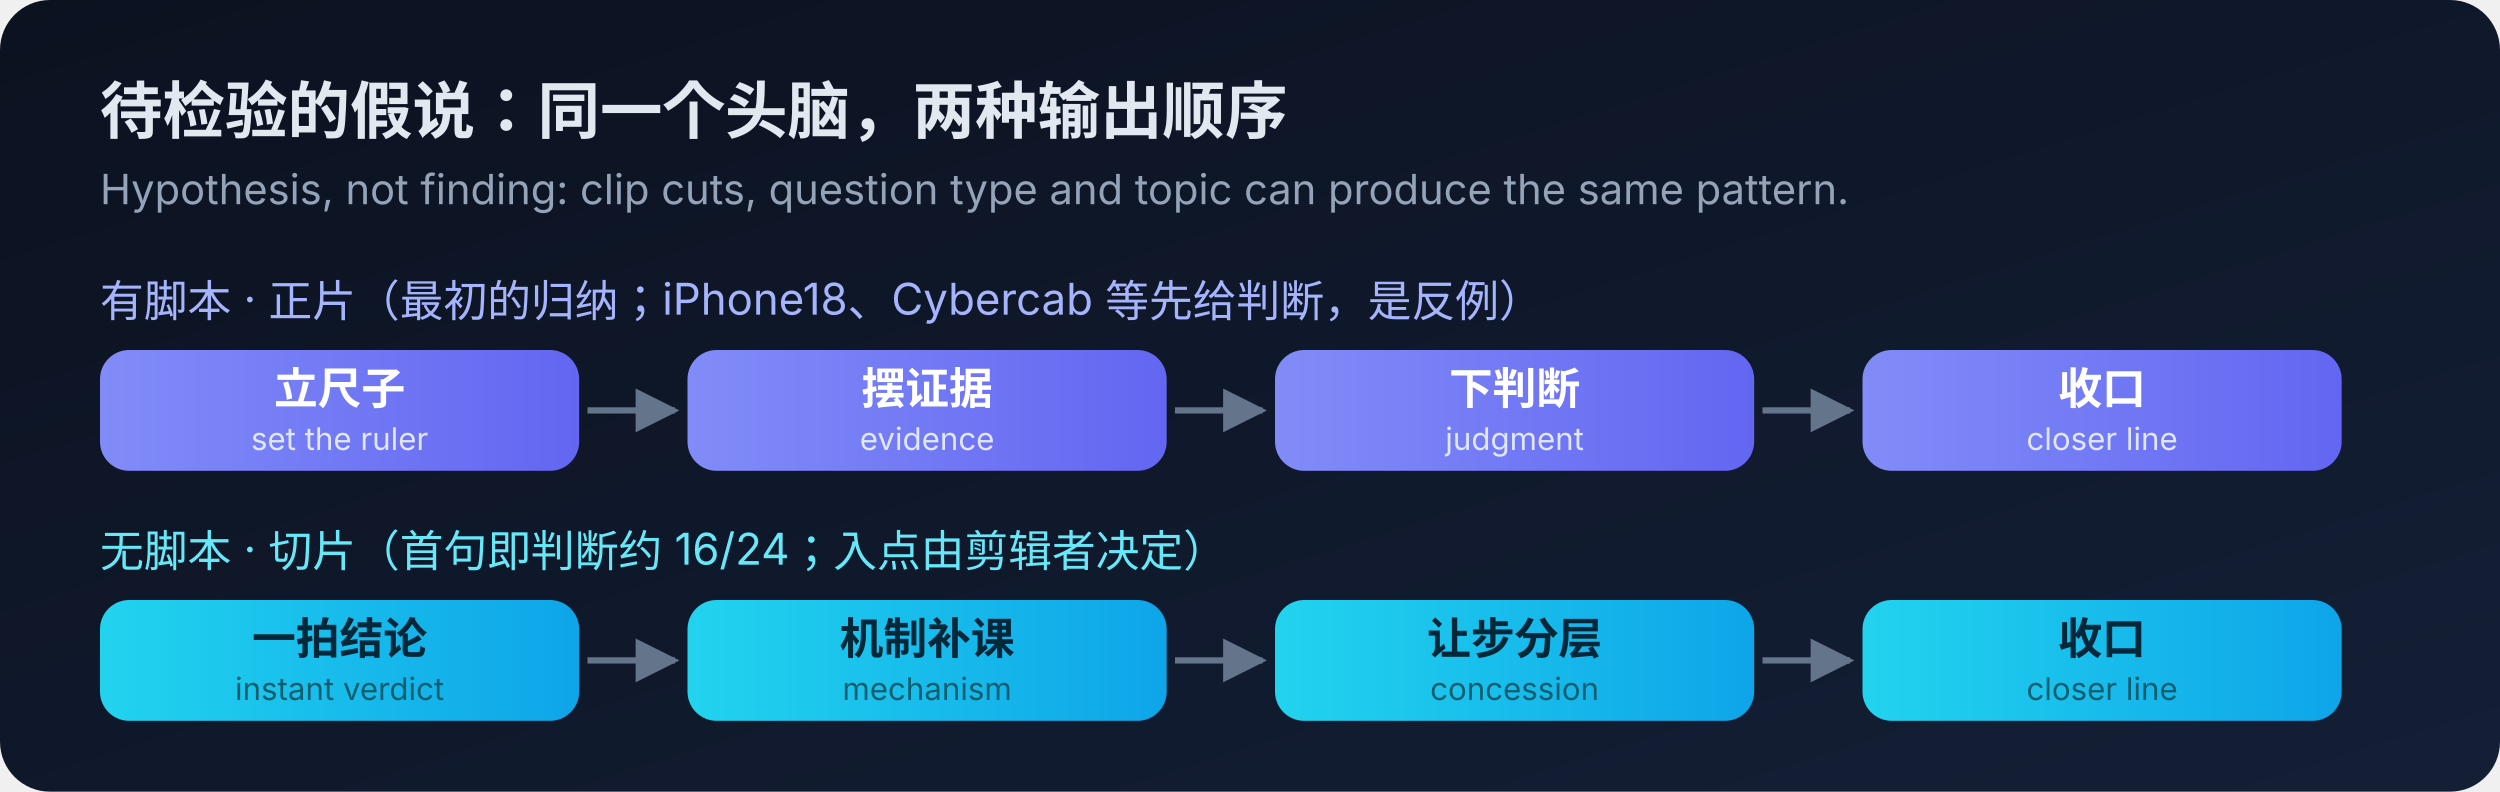
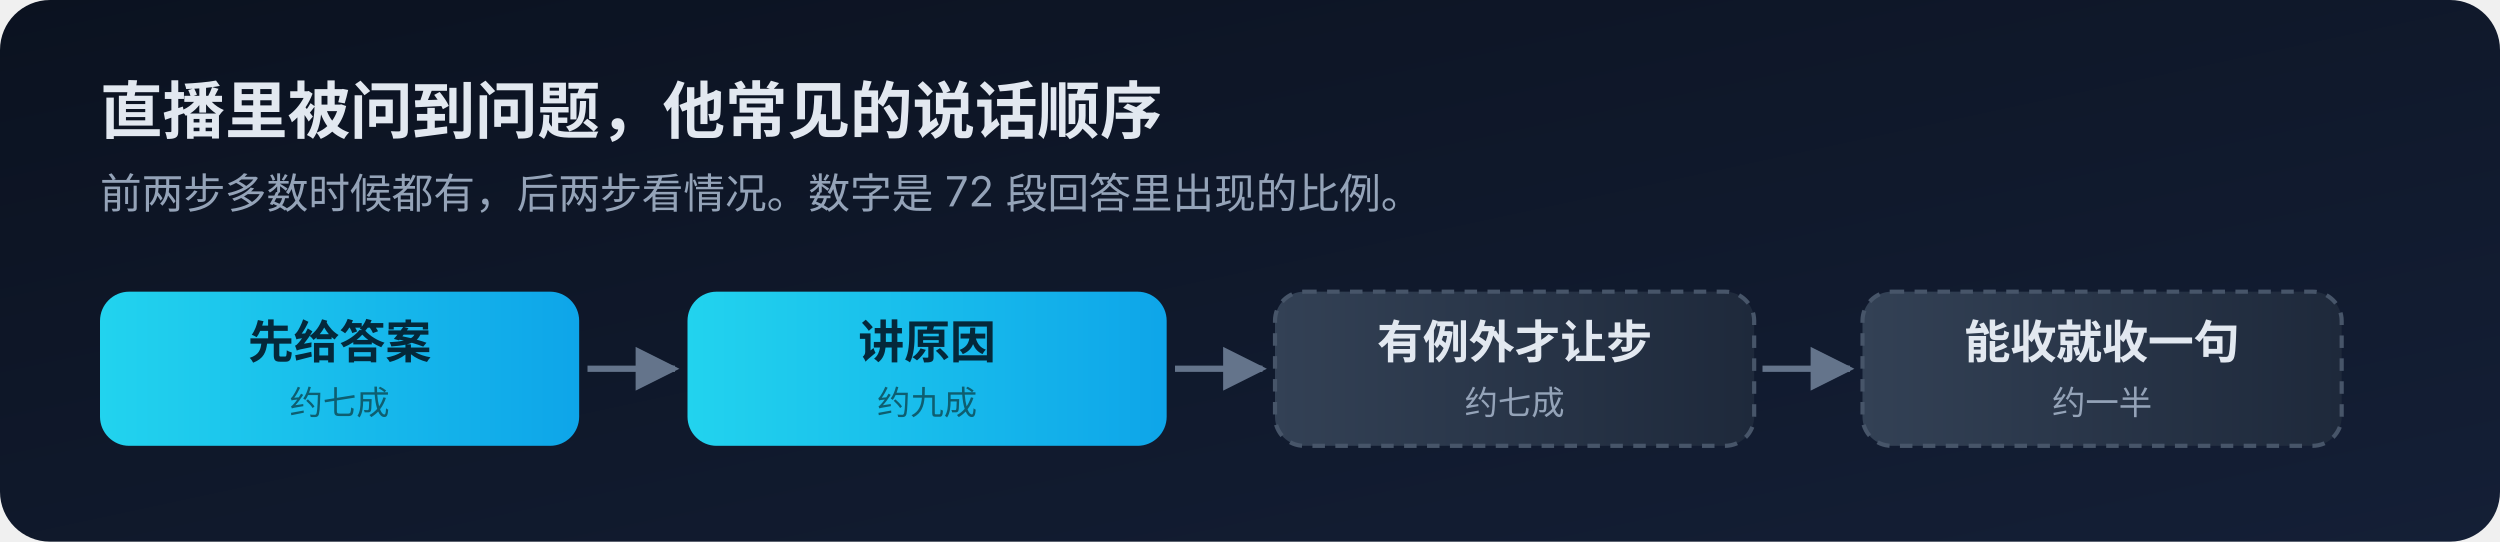
- <svg xmlns="http://www.w3.org/2000/svg" width="1200" height="380" viewBox="0 0 1200 380" role="img" aria-label="Hypothesis under test — 待检验的假说：同一个头脑，两种输出顺序">
+ <svg xmlns="http://www.w3.org/2000/svg" width="1200" height="260" viewBox="0 0 1200 260" role="img" aria-label="直播里被问到问题，他常见的说话顺序：先给答案，讲原因，有例外才让步，能收就收一句">
  <defs>
    <linearGradient id="bg2" x1="0" y1="0" x2="1" y2="1">
      <stop offset="0" stop-color="#0b1220" />
      <stop offset="1" stop-color="#141f36" />
    </linearGradient>
-     <linearGradient id="g1" x1="0" y1="0" x2="1" y2="0">
-       <stop offset="0" stop-color="#818cf8" />
-       <stop offset="1" stop-color="#6366f1" />
-     </linearGradient>
    <linearGradient id="g2" x1="0" y1="0" x2="1" y2="0">
      <stop offset="0" stop-color="#22d3ee" />
      <stop offset="1" stop-color="#0ea5e9" />
+     </linearGradient>
+     <linearGradient id="g3" x1="0" y1="0" x2="1" y2="0">
+       <stop offset="0" stop-color="#334155" />
+       <stop offset="1" stop-color="#1e293b" />
    </linearGradient>
    <marker id="ar" viewBox="0 0 10 10" refX="9" refY="5" markerWidth="7" markerHeight="7" orient="auto-start-reverse">
      <path d="M0 0 L10 5 L0 10 z" fill="#64748b" />
    </marker>
  </defs>
-   <rect width="1200" height="380" rx="24" fill="url(#bg2)" />
-   <text x="48" y="64" font-family="ui-sans-serif, -apple-system, 'Noto Sans SC', 'PingFang SC', sans-serif" font-size="30" font-weight="700" fill="#e2e8f0">待检验的假说：同一个头脑，两种输出顺序</text>
-   <text x="48" y="98" font-family="ui-sans-serif, -apple-system, sans-serif" font-size="20" fill="#94a3b8">Hypothesis, not finding: clip cuts, question type and topic can produce the same pattern.</text>
-   <text x="48" y="152" font-family="ui-sans-serif, -apple-system, 'Noto Sans SC', sans-serif" font-size="21" fill="#a5b4fc">有脚本 · 正片（最初的归纳；iPhone18、Cybercab 等先给判断，是反例）</text>
-   <g font-family="ui-sans-serif, -apple-system, 'Noto Sans SC', sans-serif" text-anchor="middle">
+   <rect width="1200" height="260" rx="24" fill="url(#bg2)" />
+   <text x="48" y="64" font-family="ui-sans-serif, -apple-system, 'Noto Sans SC', 'PingFang SC', sans-serif" font-size="30" font-weight="700" fill="#e2e8f0">直播里被问到问题，他常见的说话顺序</text>
+   <text x="48" y="100" font-family="ui-sans-serif, -apple-system, 'Noto Sans SC', 'PingFang SC', sans-serif" font-size="20" fill="#94a3b8">前两步多数时候都有，后两步看情况。数字是 72 段回答里出现的比例。</text>
+   <g font-family="ui-sans-serif, -apple-system, 'Noto Sans SC', 'PingFang SC', sans-serif" text-anchor="middle">
    <g>
-       <rect x="48" y="168" width="230" height="58" rx="14" fill="url(#g1)" />
-       <text x="163" y="194" font-size="21" font-weight="700" fill="#ffffff">立尺子</text>
-       <text x="163" y="216" font-size="15" fill="#e0e7ff">set the ruler</text>
+       <rect x="48" y="140" width="230" height="74" rx="14" fill="url(#g2)" />
+       <text x="163" y="172" font-size="22" font-weight="700" fill="#04283a">先给答案</text>
+       <text x="163" y="199" font-size="16" fill="#0e5e70">约七成</text>
    </g>
    <g>
-       <rect x="330" y="168" width="230" height="58" rx="14" fill="url(#g1)" />
-       <text x="445" y="194" font-size="21" font-weight="700" fill="#ffffff">摆证据</text>
-       <text x="445" y="216" font-size="15" fill="#e0e7ff">evidence</text>
+       <rect x="330" y="140" width="230" height="74" rx="14" fill="url(#g2)" />
+       <text x="445" y="172" font-size="22" font-weight="700" fill="#04283a">讲原因</text>
+       <text x="445" y="199" font-size="16" fill="#0e5e70">约九成</text>
    </g>
    <g>
-       <rect x="612" y="168" width="230" height="58" rx="14" fill="url(#g1)" />
-       <text x="727" y="194" font-size="21" font-weight="700" fill="#ffffff">下判断</text>
-       <text x="727" y="216" font-size="15" fill="#e0e7ff">judgment</text>
+       <rect x="612" y="140" width="230" height="74" rx="14" fill="url(#g3)" stroke="#475569" stroke-width="2" stroke-dasharray="6 5" />
+       <text x="727" y="172" font-size="22" font-weight="700" fill="#e2e8f0">有例外才让步</text>
+       <text x="727" y="199" font-size="16" fill="#94a3b8">约七成</text>
    </g>
    <g>
-       <rect x="894" y="168" width="230" height="58" rx="14" fill="url(#g1)" />
-       <text x="1009" y="194" font-size="21" font-weight="700" fill="#ffffff">收口</text>
-       <text x="1009" y="216" font-size="15" fill="#e0e7ff">closer line</text>
+       <rect x="894" y="140" width="230" height="74" rx="14" fill="url(#g3)" stroke="#475569" stroke-width="2" stroke-dasharray="6 5" />
+       <text x="1009" y="172" font-size="22" font-weight="700" fill="#e2e8f0">能收就收一句</text>
+       <text x="1009" y="199" font-size="16" fill="#94a3b8">约一半</text>
    </g>
  </g>
  <g stroke="#64748b" stroke-width="3" marker-end="url(#ar)">
-     <line x1="282" y1="197" x2="324" y2="197" />
-     <line x1="564" y1="197" x2="606" y2="197" />
-     <line x1="846" y1="197" x2="888" y2="197" />
-   </g>
-   <text x="48" y="272" font-family="ui-sans-serif, -apple-system, 'Noto Sans SC', sans-serif" font-size="21" fill="#67e8f9">无脚本 · 切片（首句即判断约 16/24；入点由剪辑者决定）</text>
-   <g font-family="ui-sans-serif, -apple-system, 'Noto Sans SC', sans-serif" text-anchor="middle">
-     <g>
-       <rect x="48" y="288" width="230" height="58" rx="14" fill="url(#g2)" />
-       <text x="163" y="314" font-size="21" font-weight="700" fill="#04283a">一拍结论</text>
-       <text x="163" y="336" font-size="15" fill="#0e5e70">instant verdict</text>
-     </g>
-     <g>
-       <rect x="330" y="288" width="230" height="58" rx="14" fill="url(#g2)" />
-       <text x="445" y="314" font-size="21" font-weight="700" fill="#04283a">机制补课</text>
-       <text x="445" y="336" font-size="15" fill="#0e5e70">mechanism</text>
-     </g>
-     <g>
-       <rect x="612" y="288" width="230" height="58" rx="14" fill="url(#g2)" />
-       <text x="727" y="314" font-size="21" font-weight="700" fill="#04283a">让步分层</text>
-       <text x="727" y="336" font-size="15" fill="#0e5e70">concession</text>
-     </g>
-     <g>
-       <rect x="894" y="288" width="230" height="58" rx="14" fill="url(#g2)" />
-       <text x="1009" y="314" font-size="21" font-weight="700" fill="#04283a">收口</text>
-       <text x="1009" y="336" font-size="15" fill="#0e5e70">closer line</text>
-     </g>
-   </g>
-   <g stroke="#64748b" stroke-width="3" marker-end="url(#ar)">
-     <line x1="282" y1="317" x2="324" y2="317" />
-     <line x1="564" y1="317" x2="606" y2="317" />
-     <line x1="846" y1="317" x2="888" y2="317" />
+     <line x1="282" y1="177" x2="324" y2="177" />
+     <line x1="564" y1="177" x2="606" y2="177" />
+     <line x1="846" y1="177" x2="888" y2="177" />
  </g>
</svg>
